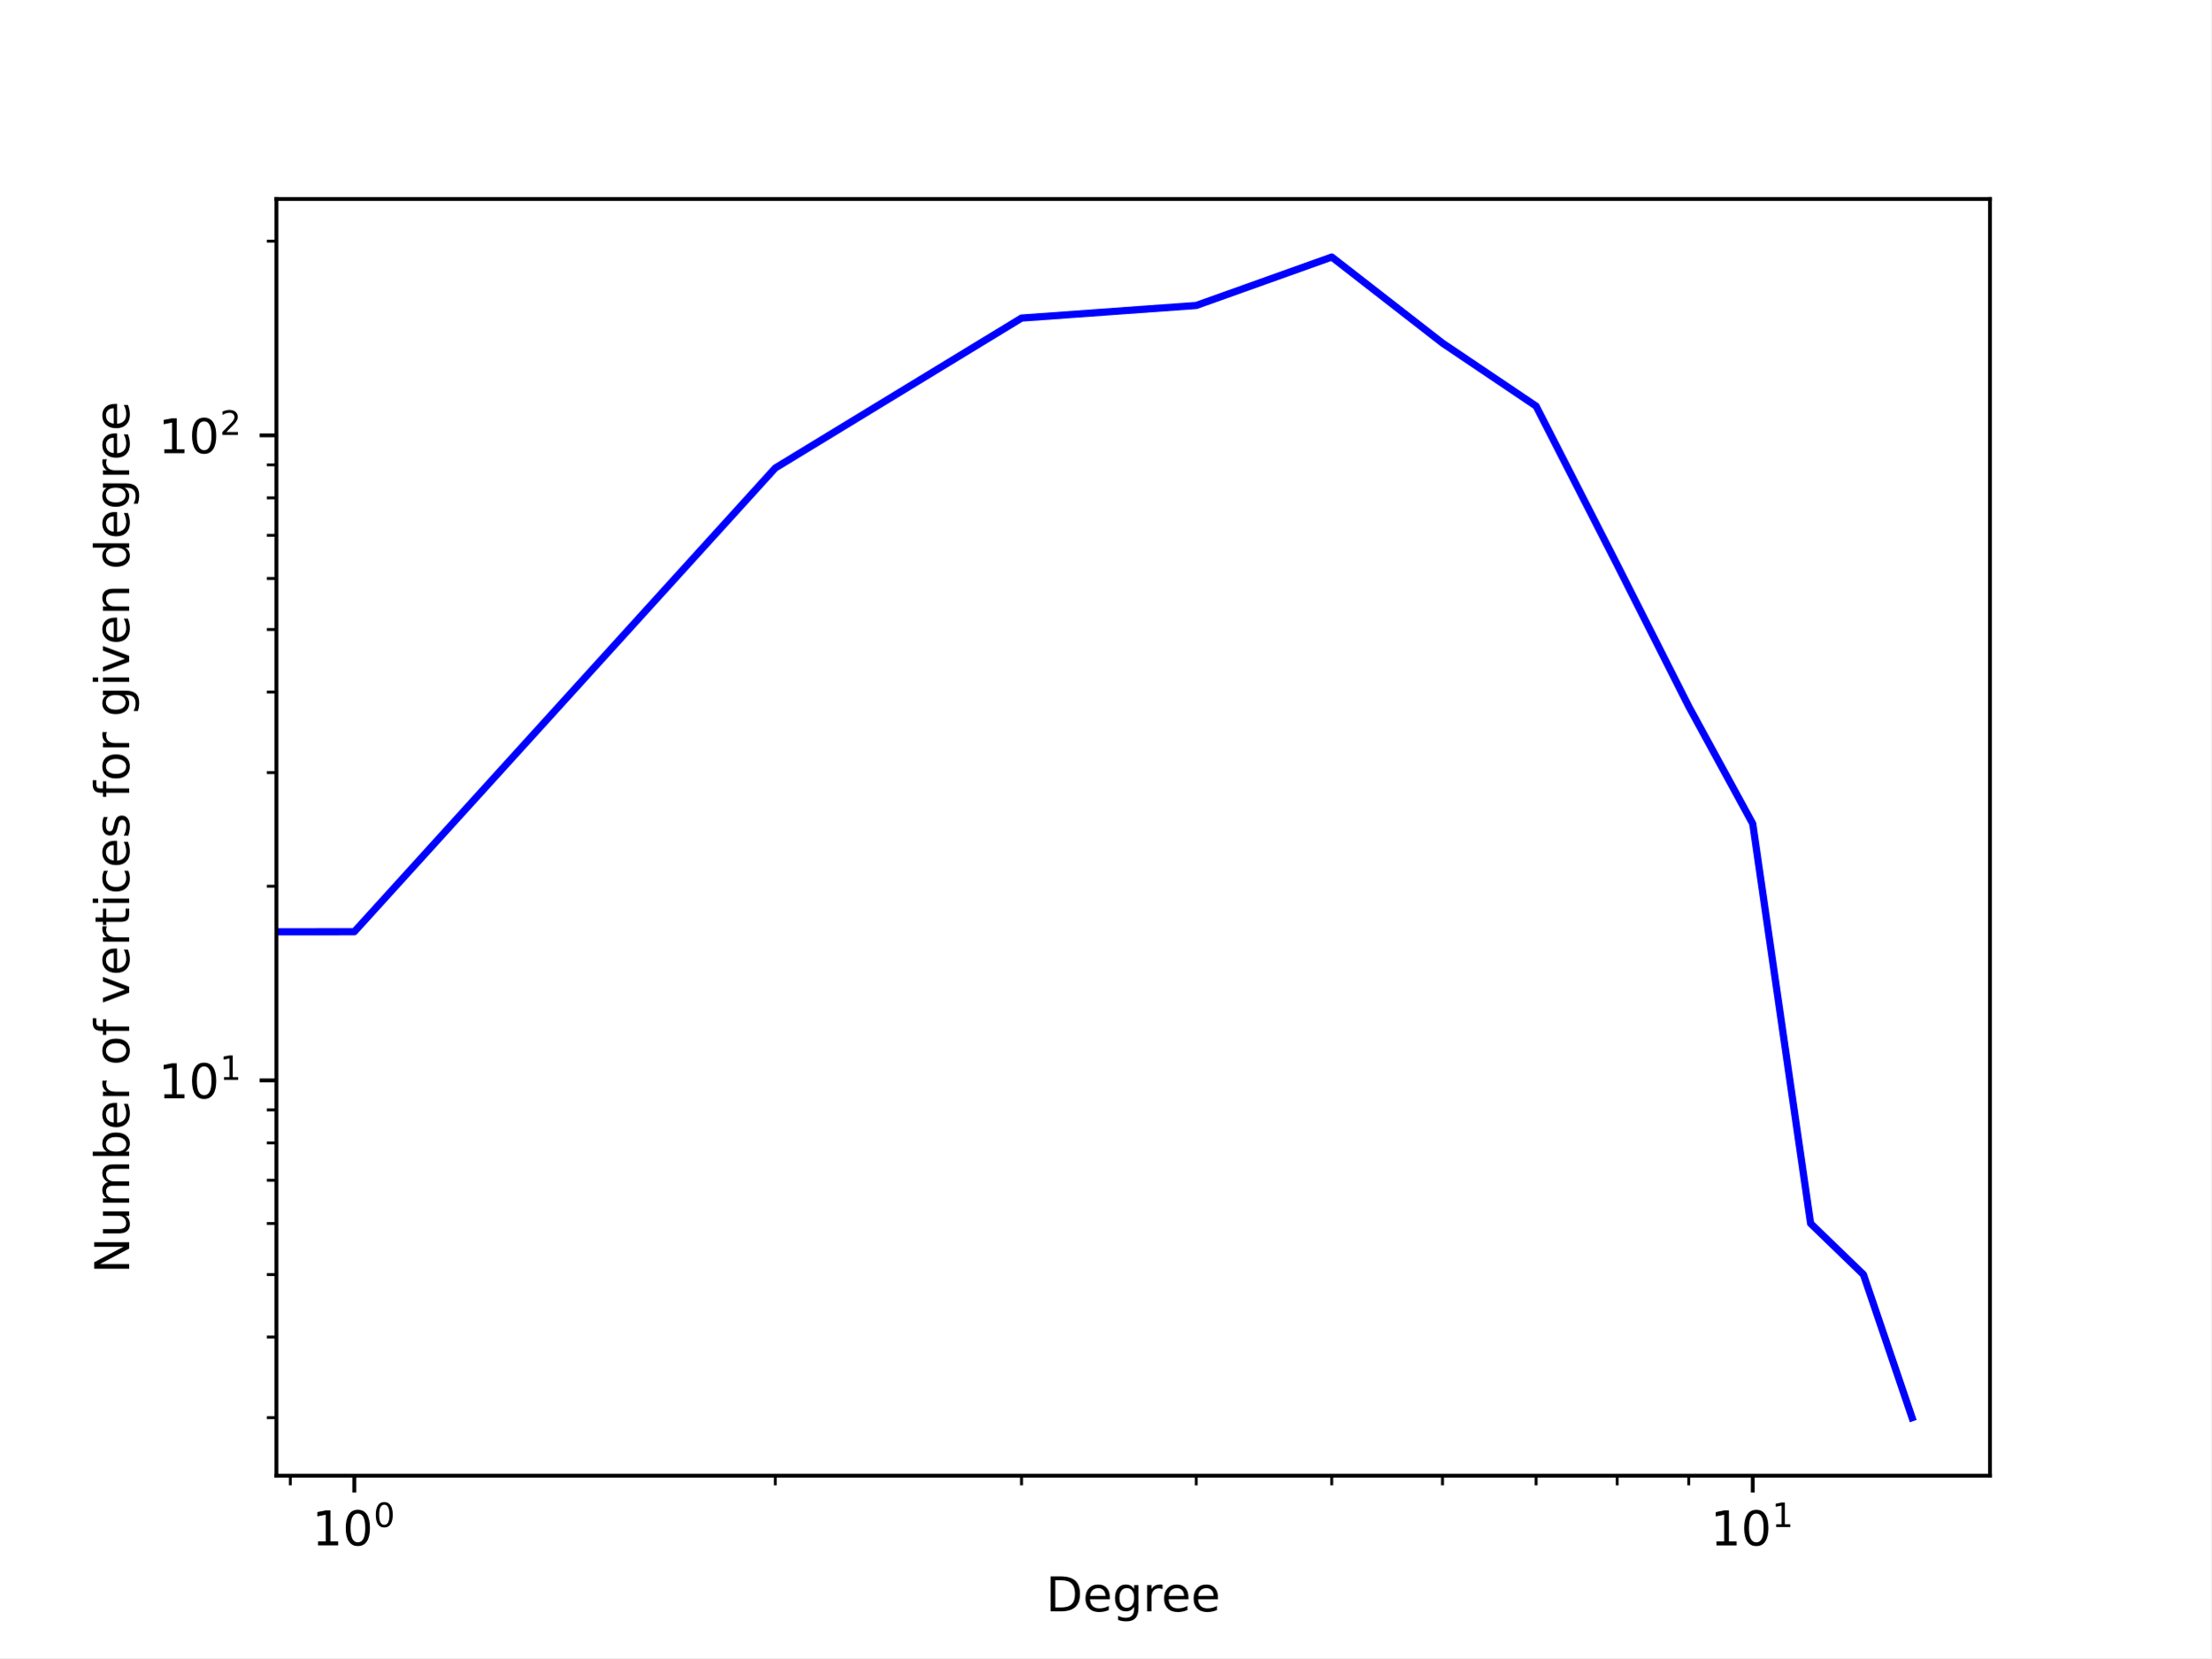
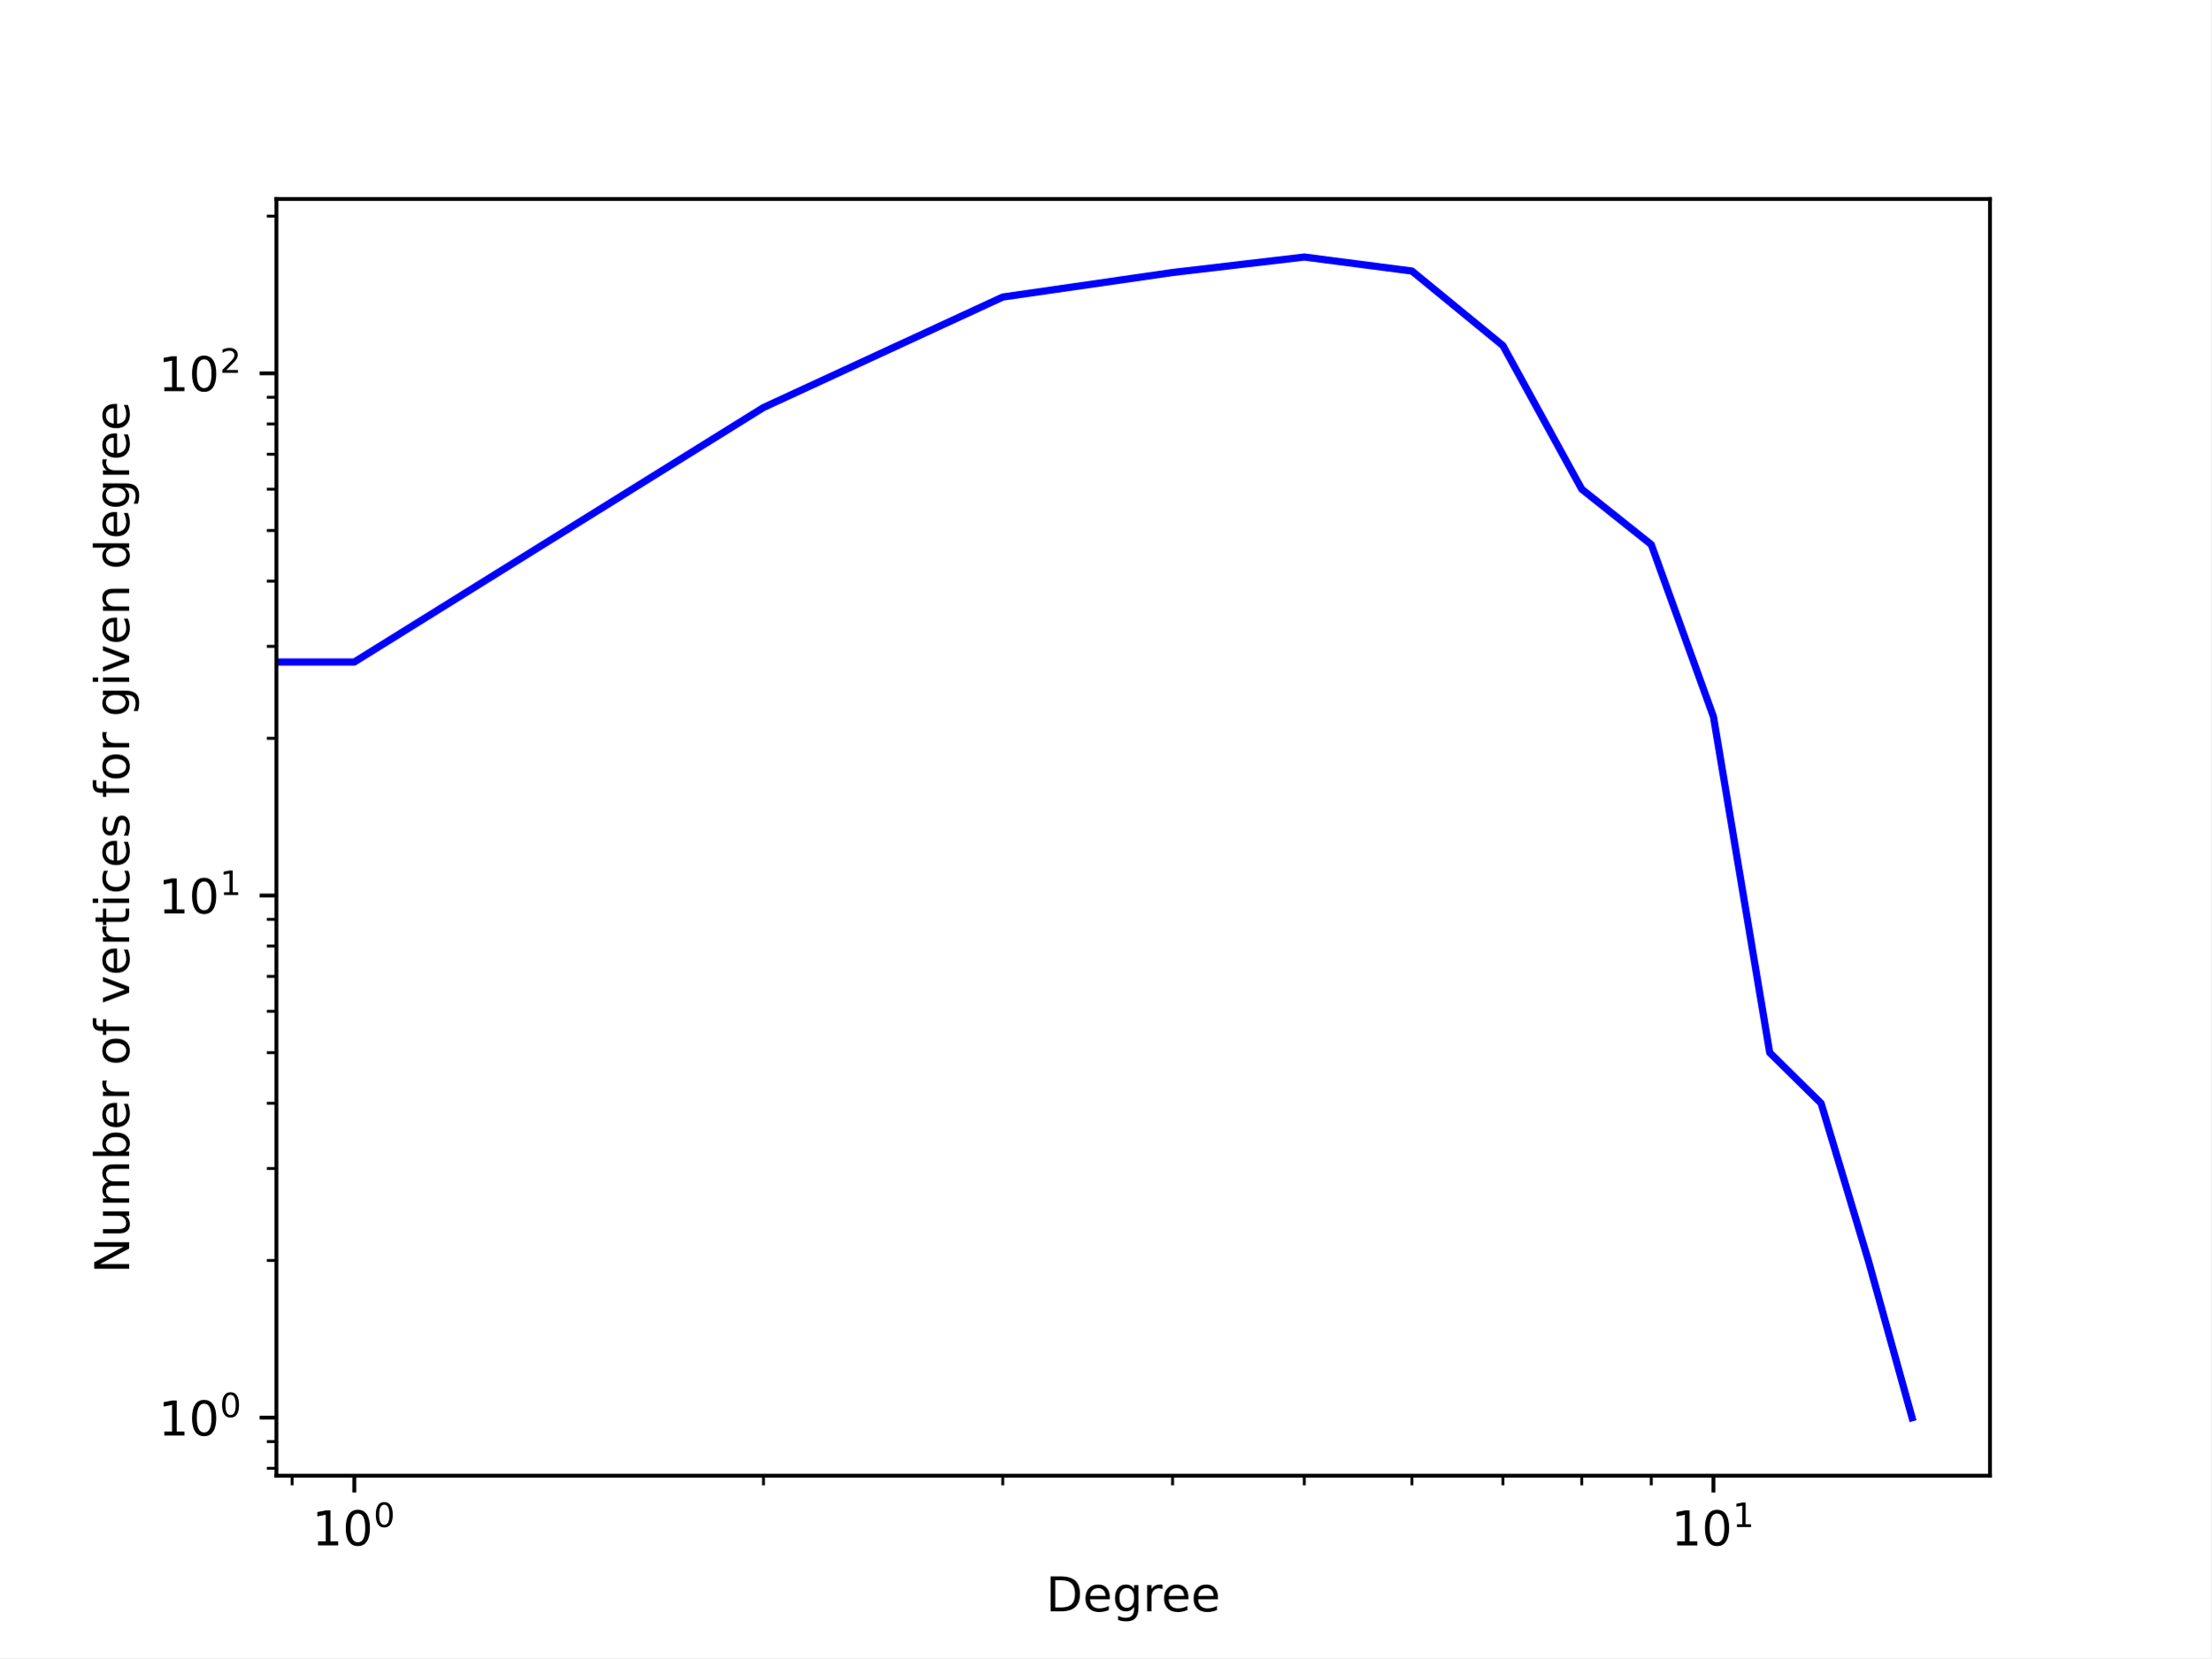
<svg xmlns="http://www.w3.org/2000/svg" xmlns:xlink="http://www.w3.org/1999/xlink" height="345.6pt" version="1.1" viewBox="0 0 460.8 345.6" width="460.8pt">
  <defs>
    <style type="text/css">*{stroke-linecap:butt;stroke-linejoin:round;}</style>
  </defs>
  <g id="figure_1">
    <g id="patch_1">
      <path d="M 0 345.6  L 460.8 345.6  L 460.8 0  L 0 0  z " style="fill:#ffffff;" />
    </g>
    <g id="axes_1">
      <g id="patch_2">
        <path d="M 57.6 307.584  L 414.72 307.584  L 414.72 41.472  L 57.6 41.472  z " style="fill:#ffffff;" />
      </g>
      <g id="matplotlib.axis_1">
        <g id="xtick_1">
          <g id="line2d_1">
            <defs>
-               <path d="M 0 0  L 0 3.5  " id="m9bf9d0bf3f" style="stroke:#000000;stroke-width:0.8;" />
-             </defs>
-             <g>
-               <use style="stroke:#000000;stroke-width:0.8;" x="73.833" xlink:href="#m9bf9d0bf3f" y="307.584" />
+               <path d="M 0 0  L 0 3.5  " id="me3c2d00aec" style="stroke:#000000;stroke-width:0.8;" />
+             </defs>
+             <g>
+               <use style="stroke:#000000;stroke-width:0.8;" x="73.833" xlink:href="#me3c2d00aec" y="307.584" />
            </g>
          </g>
          <g id="text_1">
            <g transform="translate(65.03273 322.1824)scale(0.1 -0.1)">
              <defs>
                <path d="M 794 531  L 1825 531  L 1825 4091  L 703 3866  L 703 4441  L 1819 4666  L 2450 4666  L 2450 531  L 3481 531  L 3481 0  L 794 0  L 794 531  z " id="DejaVuSans-31" transform="scale(0.015625)" />
                <path d="M 2034 4250  Q 1547 4250 1301 3770  Q 1056 3291 1056 2328  Q 1056 1369 1301 889  Q 1547 409 2034 409  Q 2525 409 2770 889  Q 3016 1369 3016 2328  Q 3016 3291 2770 3770  Q 2525 4250 2034 4250  z M 2034 4750  Q 2819 4750 3233 4129  Q 3647 3509 3647 2328  Q 3647 1150 3233 529  Q 2819 -91 2034 -91  Q 1250 -91 836 529  Q 422 1150 422 2328  Q 422 3509 836 4129  Q 1250 4750 2034 4750  z " id="DejaVuSans-30" transform="scale(0.015625)" />
              </defs>
              <use transform="translate(0 0.765625)" xlink:href="#DejaVuSans-31" />
              <use transform="translate(63.62305 0.765625)" xlink:href="#DejaVuSans-30" />
              <use transform="translate(128.2031 39.04688)scale(0.7)" xlink:href="#DejaVuSans-30" />
            </g>
          </g>
        </g>
        <g id="xtick_2">
          <g id="line2d_2">
            <g>
-               <use style="stroke:#000000;stroke-width:0.8;" x="365.279" xlink:href="#m9bf9d0bf3f" y="307.584" />
+               <use style="stroke:#000000;stroke-width:0.8;" x="357.095" xlink:href="#me3c2d00aec" y="307.584" />
            </g>
          </g>
          <g id="text_2">
-             <g transform="translate(356.4789 322.1824)scale(0.1 -0.1)">
+             <g transform="translate(348.2948 322.1824)scale(0.1 -0.1)">
              <use transform="translate(0 0.684375)" xlink:href="#DejaVuSans-31" />
              <use transform="translate(63.62305 0.684375)" xlink:href="#DejaVuSans-30" />
              <use transform="translate(128.2031 38.96563)scale(0.7)" xlink:href="#DejaVuSans-31" />
            </g>
          </g>
        </g>
        <g id="xtick_3">
          <g id="line2d_3">
            <defs>
-               <path d="M 0 0  L 0 2  " id="m8a10b8233a" style="stroke:#000000;stroke-width:0.6;" />
-             </defs>
-             <g>
-               <use style="stroke:#000000;stroke-width:0.6;" x="60.497" xlink:href="#m8a10b8233a" y="307.584" />
+               <path d="M 0 0  L 0 2  " id="mcaa5cfcc73" style="stroke:#000000;stroke-width:0.6;" />
+             </defs>
+             <g>
+               <use style="stroke:#000000;stroke-width:0.6;" x="60.871" xlink:href="#mcaa5cfcc73" y="307.584" />
            </g>
          </g>
        </g>
        <g id="xtick_4">
          <g id="line2d_4">
            <g>
-               <use style="stroke:#000000;stroke-width:0.6;" x="161.567" xlink:href="#m8a10b8233a" y="307.584" />
+               <use style="stroke:#000000;stroke-width:0.6;" x="159.103" xlink:href="#mcaa5cfcc73" y="307.584" />
            </g>
          </g>
        </g>
        <g id="xtick_5">
          <g id="line2d_5">
            <g>
-               <use style="stroke:#000000;stroke-width:0.6;" x="212.888" xlink:href="#m8a10b8233a" y="307.584" />
+               <use style="stroke:#000000;stroke-width:0.6;" x="208.983" xlink:href="#mcaa5cfcc73" y="307.584" />
            </g>
          </g>
        </g>
        <g id="xtick_6">
          <g id="line2d_6">
            <g>
-               <use style="stroke:#000000;stroke-width:0.6;" x="249.301" xlink:href="#m8a10b8233a" y="307.584" />
+               <use style="stroke:#000000;stroke-width:0.6;" x="244.373" xlink:href="#mcaa5cfcc73" y="307.584" />
            </g>
          </g>
        </g>
        <g id="xtick_7">
          <g id="line2d_7">
            <g>
-               <use style="stroke:#000000;stroke-width:0.6;" x="277.545" xlink:href="#m8a10b8233a" y="307.584" />
+               <use style="stroke:#000000;stroke-width:0.6;" x="271.824" xlink:href="#mcaa5cfcc73" y="307.584" />
            </g>
          </g>
        </g>
        <g id="xtick_8">
          <g id="line2d_8">
            <g>
-               <use style="stroke:#000000;stroke-width:0.6;" x="300.622" xlink:href="#m8a10b8233a" y="307.584" />
+               <use style="stroke:#000000;stroke-width:0.6;" x="294.253" xlink:href="#mcaa5cfcc73" y="307.584" />
            </g>
          </g>
        </g>
        <g id="xtick_9">
          <g id="line2d_9">
            <g>
-               <use style="stroke:#000000;stroke-width:0.6;" x="320.133" xlink:href="#m8a10b8233a" y="307.584" />
+               <use style="stroke:#000000;stroke-width:0.6;" x="313.217" xlink:href="#mcaa5cfcc73" y="307.584" />
            </g>
          </g>
        </g>
        <g id="xtick_10">
          <g id="line2d_10">
            <g>
-               <use style="stroke:#000000;stroke-width:0.6;" x="337.035" xlink:href="#m8a10b8233a" y="307.584" />
+               <use style="stroke:#000000;stroke-width:0.6;" x="329.644" xlink:href="#mcaa5cfcc73" y="307.584" />
            </g>
          </g>
        </g>
        <g id="xtick_11">
          <g id="line2d_11">
            <g>
-               <use style="stroke:#000000;stroke-width:0.6;" x="351.943" xlink:href="#m8a10b8233a" y="307.584" />
+               <use style="stroke:#000000;stroke-width:0.6;" x="344.133" xlink:href="#mcaa5cfcc73" y="307.584" />
            </g>
          </g>
        </g>
        <g id="text_3">
          <g transform="translate(217.9631 335.8606)scale(0.1 -0.1)">
            <defs>
              <path d="M 1259 4147  L 1259 519  L 2022 519  Q 2988 519 3436 956  Q 3884 1394 3884 2338  Q 3884 3275 3436 3711  Q 2988 4147 2022 4147  L 1259 4147  z M 628 4666  L 1925 4666  Q 3281 4666 3915 4102  Q 4550 3538 4550 2338  Q 4550 1131 3912 565  Q 3275 0 1925 0  L 628 0  L 628 4666  z " id="DejaVuSans-44" transform="scale(0.015625)" />
              <path d="M 3597 1894  L 3597 1613  L 953 1613  Q 991 1019 1311 708  Q 1631 397 2203 397  Q 2534 397 2845 478  Q 3156 559 3463 722  L 3463 178  Q 3153 47 2828 -22  Q 2503 -91 2169 -91  Q 1331 -91 842 396  Q 353 884 353 1716  Q 353 2575 817 3079  Q 1281 3584 2069 3584  Q 2775 3584 3186 3129  Q 3597 2675 3597 1894  z M 3022 2063  Q 3016 2534 2758 2815  Q 2500 3097 2075 3097  Q 1594 3097 1305 2825  Q 1016 2553 972 2059  L 3022 2063  z " id="DejaVuSans-65" transform="scale(0.015625)" />
              <path d="M 2906 1791  Q 2906 2416 2648 2759  Q 2391 3103 1925 3103  Q 1463 3103 1205 2759  Q 947 2416 947 1791  Q 947 1169 1205 825  Q 1463 481 1925 481  Q 2391 481 2648 825  Q 2906 1169 2906 1791  z M 3481 434  Q 3481 -459 3084 -895  Q 2688 -1331 1869 -1331  Q 1566 -1331 1297 -1286  Q 1028 -1241 775 -1147  L 775 -588  Q 1028 -725 1275 -790  Q 1522 -856 1778 -856  Q 2344 -856 2625 -561  Q 2906 -266 2906 331  L 2906 616  Q 2728 306 2450 153  Q 2172 0 1784 0  Q 1141 0 747 490  Q 353 981 353 1791  Q 353 2603 747 3093  Q 1141 3584 1784 3584  Q 2172 3584 2450 3431  Q 2728 3278 2906 2969  L 2906 3500  L 3481 3500  L 3481 434  z " id="DejaVuSans-67" transform="scale(0.015625)" />
              <path d="M 2631 2963  Q 2534 3019 2420 3045  Q 2306 3072 2169 3072  Q 1681 3072 1420 2755  Q 1159 2438 1159 1844  L 1159 0  L 581 0  L 581 3500  L 1159 3500  L 1159 2956  Q 1341 3275 1631 3429  Q 1922 3584 2338 3584  Q 2397 3584 2469 3576  Q 2541 3569 2628 3553  L 2631 2963  z " id="DejaVuSans-72" transform="scale(0.015625)" />
            </defs>
            <use xlink:href="#DejaVuSans-44" />
            <use x="77.002" xlink:href="#DejaVuSans-65" />
            <use x="138.525" xlink:href="#DejaVuSans-67" />
            <use x="202.002" xlink:href="#DejaVuSans-72" />
            <use x="240.865" xlink:href="#DejaVuSans-65" />
            <use x="302.389" xlink:href="#DejaVuSans-65" />
          </g>
        </g>
      </g>
      <g id="matplotlib.axis_2">
        <g id="ytick_1">
          <g id="line2d_12">
            <defs>
-               <path d="M 0 0  L -3.5 0  " id="mb21e452183" style="stroke:#000000;stroke-width:0.8;" />
-             </defs>
-             <g>
-               <use style="stroke:#000000;stroke-width:0.8;" x="57.6" xlink:href="#mb21e452183" y="225.187" />
+               <path d="M 0 0  L -3.5 0  " id="me75f25acc9" style="stroke:#000000;stroke-width:0.8;" />
+             </defs>
+             <g>
+               <use style="stroke:#000000;stroke-width:0.8;" x="57.6" xlink:href="#me75f25acc9" y="295.488" />
            </g>
          </g>
          <g id="text_4">
-             <g transform="translate(33 228.9866)scale(0.1 -0.1)">
+             <g transform="translate(33 299.2872)scale(0.1 -0.1)">
+               <use transform="translate(0 0.765625)" xlink:href="#DejaVuSans-31" />
+               <use transform="translate(63.62305 0.765625)" xlink:href="#DejaVuSans-30" />
+               <use transform="translate(128.2031 39.04688)scale(0.7)" xlink:href="#DejaVuSans-30" />
+             </g>
+           </g>
+         </g>
+         <g id="ytick_2">
+           <g id="line2d_13">
+             <g>
+               <use style="stroke:#000000;stroke-width:0.8;" x="57.6" xlink:href="#me75f25acc9" y="186.648" />
+             </g>
+           </g>
+           <g id="text_5">
+             <g transform="translate(33 190.4474)scale(0.1 -0.1)">
              <use transform="translate(0 0.684375)" xlink:href="#DejaVuSans-31" />
              <use transform="translate(63.62305 0.684375)" xlink:href="#DejaVuSans-30" />
              <use transform="translate(128.2031 38.96563)scale(0.7)" xlink:href="#DejaVuSans-31" />
            </g>
          </g>
        </g>
-         <g id="ytick_2">
-           <g id="line2d_13">
-             <g>
-               <use style="stroke:#000000;stroke-width:0.8;" x="57.6" xlink:href="#mb21e452183" y="90.738" />
-             </g>
-           </g>
-           <g id="text_5">
-             <g transform="translate(33 94.5373)scale(0.1 -0.1)">
+         <g id="ytick_3">
+           <g id="line2d_14">
+             <g>
+               <use style="stroke:#000000;stroke-width:0.8;" x="57.6" xlink:href="#me75f25acc9" y="77.808" />
+             </g>
+           </g>
+           <g id="text_6">
+             <g transform="translate(33 81.60763)scale(0.1 -0.1)">
              <defs>
                <path d="M 1228 531  L 3431 531  L 3431 0  L 469 0  L 469 531  Q 828 903 1448 1529  Q 2069 2156 2228 2338  Q 2531 2678 2651 2914  Q 2772 3150 2772 3378  Q 2772 3750 2511 3984  Q 2250 4219 1831 4219  Q 1534 4219 1204 4116  Q 875 4013 500 3803  L 500 4441  Q 881 4594 1212 4672  Q 1544 4750 1819 4750  Q 2544 4750 2975 4387  Q 3406 4025 3406 3419  Q 3406 3131 3298 2873  Q 3191 2616 2906 2266  Q 2828 2175 2409 1742  Q 1991 1309 1228 531  z " id="DejaVuSans-32" transform="scale(0.015625)" />
              </defs>
              <use transform="translate(0 0.765625)" xlink:href="#DejaVuSans-31" />
              <use transform="translate(63.62305 0.765625)" xlink:href="#DejaVuSans-30" />
              <use transform="translate(128.2031 39.04688)scale(0.7)" xlink:href="#DejaVuSans-32" />
            </g>
          </g>
        </g>
-         <g id="ytick_3">
-           <g id="line2d_14">
-             <defs>
-               <path d="M 0 0  L -2 0  " id="m366ea24b00" style="stroke:#000000;stroke-width:0.6;" />
-             </defs>
-             <g>
-               <use style="stroke:#000000;stroke-width:0.6;" x="57.6" xlink:href="#m366ea24b00" y="295.488" />
-             </g>
-           </g>
-         </g>
        <g id="ytick_4">
          <g id="line2d_15">
-             <g>
-               <use style="stroke:#000000;stroke-width:0.6;" x="57.6" xlink:href="#m366ea24b00" y="278.69" />
+             <defs>
+               <path d="M 0 0  L -2 0  " id="m2bda984396" style="stroke:#000000;stroke-width:0.6;" />
+             </defs>
+             <g>
+               <use style="stroke:#000000;stroke-width:0.6;" x="57.6" xlink:href="#m2bda984396" y="306.036" />
            </g>
          </g>
        </g>
        <g id="ytick_5">
          <g id="line2d_16">
            <g>
-               <use style="stroke:#000000;stroke-width:0.6;" x="57.6" xlink:href="#m366ea24b00" y="265.661" />
+               <use style="stroke:#000000;stroke-width:0.6;" x="57.6" xlink:href="#m2bda984396" y="300.468" />
            </g>
          </g>
        </g>
        <g id="ytick_6">
          <g id="line2d_17">
            <g>
-               <use style="stroke:#000000;stroke-width:0.6;" x="57.6" xlink:href="#m366ea24b00" y="255.015" />
+               <use style="stroke:#000000;stroke-width:0.6;" x="57.6" xlink:href="#m2bda984396" y="262.724" />
            </g>
          </g>
        </g>
        <g id="ytick_7">
          <g id="line2d_18">
            <g>
-               <use style="stroke:#000000;stroke-width:0.6;" x="57.6" xlink:href="#m366ea24b00" y="246.014" />
+               <use style="stroke:#000000;stroke-width:0.6;" x="57.6" xlink:href="#m2bda984396" y="243.558" />
            </g>
          </g>
        </g>
        <g id="ytick_8">
          <g id="line2d_19">
            <g>
-               <use style="stroke:#000000;stroke-width:0.6;" x="57.6" xlink:href="#m366ea24b00" y="238.217" />
+               <use style="stroke:#000000;stroke-width:0.6;" x="57.6" xlink:href="#m2bda984396" y="229.96" />
            </g>
          </g>
        </g>
        <g id="ytick_9">
          <g id="line2d_20">
            <g>
-               <use style="stroke:#000000;stroke-width:0.6;" x="57.6" xlink:href="#m366ea24b00" y="231.339" />
+               <use style="stroke:#000000;stroke-width:0.6;" x="57.6" xlink:href="#m2bda984396" y="219.412" />
            </g>
          </g>
        </g>
        <g id="ytick_10">
          <g id="line2d_21">
            <g>
-               <use style="stroke:#000000;stroke-width:0.6;" x="57.6" xlink:href="#m366ea24b00" y="184.714" />
+               <use style="stroke:#000000;stroke-width:0.6;" x="57.6" xlink:href="#m2bda984396" y="210.794" />
            </g>
          </g>
        </g>
        <g id="ytick_11">
          <g id="line2d_22">
            <g>
-               <use style="stroke:#000000;stroke-width:0.6;" x="57.6" xlink:href="#m366ea24b00" y="161.039" />
+               <use style="stroke:#000000;stroke-width:0.6;" x="57.6" xlink:href="#m2bda984396" y="203.508" />
            </g>
          </g>
        </g>
        <g id="ytick_12">
          <g id="line2d_23">
            <g>
-               <use style="stroke:#000000;stroke-width:0.6;" x="57.6" xlink:href="#m366ea24b00" y="144.241" />
+               <use style="stroke:#000000;stroke-width:0.6;" x="57.6" xlink:href="#m2bda984396" y="197.196" />
            </g>
          </g>
        </g>
        <g id="ytick_13">
          <g id="line2d_24">
            <g>
-               <use style="stroke:#000000;stroke-width:0.6;" x="57.6" xlink:href="#m366ea24b00" y="131.211" />
+               <use style="stroke:#000000;stroke-width:0.6;" x="57.6" xlink:href="#m2bda984396" y="191.628" />
            </g>
          </g>
        </g>
        <g id="ytick_14">
          <g id="line2d_25">
            <g>
-               <use style="stroke:#000000;stroke-width:0.6;" x="57.6" xlink:href="#m366ea24b00" y="120.565" />
+               <use style="stroke:#000000;stroke-width:0.6;" x="57.6" xlink:href="#m2bda984396" y="153.884" />
            </g>
          </g>
        </g>
        <g id="ytick_15">
          <g id="line2d_26">
            <g>
-               <use style="stroke:#000000;stroke-width:0.6;" x="57.6" xlink:href="#m366ea24b00" y="111.565" />
+               <use style="stroke:#000000;stroke-width:0.6;" x="57.6" xlink:href="#m2bda984396" y="134.718" />
            </g>
          </g>
        </g>
        <g id="ytick_16">
          <g id="line2d_27">
            <g>
-               <use style="stroke:#000000;stroke-width:0.6;" x="57.6" xlink:href="#m366ea24b00" y="103.768" />
+               <use style="stroke:#000000;stroke-width:0.6;" x="57.6" xlink:href="#m2bda984396" y="121.12" />
            </g>
          </g>
        </g>
        <g id="ytick_17">
          <g id="line2d_28">
            <g>
-               <use style="stroke:#000000;stroke-width:0.6;" x="57.6" xlink:href="#m366ea24b00" y="96.89" />
+               <use style="stroke:#000000;stroke-width:0.6;" x="57.6" xlink:href="#m2bda984396" y="110.572" />
            </g>
          </g>
        </g>
        <g id="ytick_18">
          <g id="line2d_29">
            <g>
-               <use style="stroke:#000000;stroke-width:0.6;" x="57.6" xlink:href="#m366ea24b00" y="50.265" />
-             </g>
-           </g>
-         </g>
-         <g id="text_6">
+               <use style="stroke:#000000;stroke-width:0.6;" x="57.6" xlink:href="#m2bda984396" y="101.954" />
+             </g>
+           </g>
+         </g>
+         <g id="ytick_19">
+           <g id="line2d_30">
+             <g>
+               <use style="stroke:#000000;stroke-width:0.6;" x="57.6" xlink:href="#m2bda984396" y="94.668" />
+             </g>
+           </g>
+         </g>
+         <g id="ytick_20">
+           <g id="line2d_31">
+             <g>
+               <use style="stroke:#000000;stroke-width:0.6;" x="57.6" xlink:href="#m2bda984396" y="88.356" />
+             </g>
+           </g>
+         </g>
+         <g id="ytick_21">
+           <g id="line2d_32">
+             <g>
+               <use style="stroke:#000000;stroke-width:0.6;" x="57.6" xlink:href="#m2bda984396" y="82.789" />
+             </g>
+           </g>
+         </g>
+         <g id="ytick_22">
+           <g id="line2d_33">
+             <g>
+               <use style="stroke:#000000;stroke-width:0.6;" x="57.6" xlink:href="#m2bda984396" y="45.044" />
+             </g>
+           </g>
+         </g>
+         <g id="text_7">
          <g transform="translate(26.92031 265.4139)rotate(-90)scale(0.1 -0.1)">
            <defs>
              <path d="M 628 4666  L 1478 4666  L 3547 763  L 3547 4666  L 4159 4666  L 4159 0  L 3309 0  L 1241 3903  L 1241 0  L 628 0  L 628 4666  z " id="DejaVuSans-4e" transform="scale(0.015625)" />
              <path d="M 544 1381  L 544 3500  L 1119 3500  L 1119 1403  Q 1119 906 1312 657  Q 1506 409 1894 409  Q 2359 409 2629 706  Q 2900 1003 2900 1516  L 2900 3500  L 3475 3500  L 3475 0  L 2900 0  L 2900 538  Q 2691 219 2414 64  Q 2138 -91 1772 -91  Q 1169 -91 856 284  Q 544 659 544 1381  z M 1991 3584  L 1991 3584  z " id="DejaVuSans-75" transform="scale(0.015625)" />
              <path d="M 3328 2828  Q 3544 3216 3844 3400  Q 4144 3584 4550 3584  Q 5097 3584 5394 3201  Q 5691 2819 5691 2113  L 5691 0  L 5113 0  L 5113 2094  Q 5113 2597 4934 2840  Q 4756 3084 4391 3084  Q 3944 3084 3684 2787  Q 3425 2491 3425 1978  L 3425 0  L 2847 0  L 2847 2094  Q 2847 2600 2669 2842  Q 2491 3084 2119 3084  Q 1678 3084 1418 2786  Q 1159 2488 1159 1978  L 1159 0  L 581 0  L 581 3500  L 1159 3500  L 1159 2956  Q 1356 3278 1631 3431  Q 1906 3584 2284 3584  Q 2666 3584 2933 3390  Q 3200 3197 3328 2828  z " id="DejaVuSans-6d" transform="scale(0.015625)" />
              <path d="M 3116 1747  Q 3116 2381 2855 2742  Q 2594 3103 2138 3103  Q 1681 3103 1420 2742  Q 1159 2381 1159 1747  Q 1159 1113 1420 752  Q 1681 391 2138 391  Q 2594 391 2855 752  Q 3116 1113 3116 1747  z M 1159 2969  Q 1341 3281 1617 3432  Q 1894 3584 2278 3584  Q 2916 3584 3314 3078  Q 3713 2572 3713 1747  Q 3713 922 3314 415  Q 2916 -91 2278 -91  Q 1894 -91 1617 61  Q 1341 213 1159 525  L 1159 0  L 581 0  L 581 4863  L 1159 4863  L 1159 2969  z " id="DejaVuSans-62" transform="scale(0.015625)" />
              <path id="DejaVuSans-20" transform="scale(0.015625)" />
              <path d="M 1959 3097  Q 1497 3097 1228 2736  Q 959 2375 959 1747  Q 959 1119 1226 758  Q 1494 397 1959 397  Q 2419 397 2687 759  Q 2956 1122 2956 1747  Q 2956 2369 2687 2733  Q 2419 3097 1959 3097  z M 1959 3584  Q 2709 3584 3137 3096  Q 3566 2609 3566 1747  Q 3566 888 3137 398  Q 2709 -91 1959 -91  Q 1206 -91 779 398  Q 353 888 353 1747  Q 353 2609 779 3096  Q 1206 3584 1959 3584  z " id="DejaVuSans-6f" transform="scale(0.015625)" />
              <path d="M 2375 4863  L 2375 4384  L 1825 4384  Q 1516 4384 1395 4259  Q 1275 4134 1275 3809  L 1275 3500  L 2222 3500  L 2222 3053  L 1275 3053  L 1275 0  L 697 0  L 697 3053  L 147 3053  L 147 3500  L 697 3500  L 697 3744  Q 697 4328 969 4595  Q 1241 4863 1831 4863  L 2375 4863  z " id="DejaVuSans-66" transform="scale(0.015625)" />
              <path d="M 191 3500  L 800 3500  L 1894 563  L 2988 3500  L 3597 3500  L 2284 0  L 1503 0  L 191 3500  z " id="DejaVuSans-76" transform="scale(0.015625)" />
              <path d="M 1172 4494  L 1172 3500  L 2356 3500  L 2356 3053  L 1172 3053  L 1172 1153  Q 1172 725 1289 603  Q 1406 481 1766 481  L 2356 481  L 2356 0  L 1766 0  Q 1100 0 847 248  Q 594 497 594 1153  L 594 3053  L 172 3053  L 172 3500  L 594 3500  L 594 4494  L 1172 4494  z " id="DejaVuSans-74" transform="scale(0.015625)" />
              <path d="M 603 3500  L 1178 3500  L 1178 0  L 603 0  L 603 3500  z M 603 4863  L 1178 4863  L 1178 4134  L 603 4134  L 603 4863  z " id="DejaVuSans-69" transform="scale(0.015625)" />
              <path d="M 3122 3366  L 3122 2828  Q 2878 2963 2633 3030  Q 2388 3097 2138 3097  Q 1578 3097 1268 2742  Q 959 2388 959 1747  Q 959 1106 1268 751  Q 1578 397 2138 397  Q 2388 397 2633 464  Q 2878 531 3122 666  L 3122 134  Q 2881 22 2623 -34  Q 2366 -91 2075 -91  Q 1284 -91 818 406  Q 353 903 353 1747  Q 353 2603 823 3093  Q 1294 3584 2113 3584  Q 2378 3584 2631 3529  Q 2884 3475 3122 3366  z " id="DejaVuSans-63" transform="scale(0.015625)" />
              <path d="M 2834 3397  L 2834 2853  Q 2591 2978 2328 3040  Q 2066 3103 1784 3103  Q 1356 3103 1142 2972  Q 928 2841 928 2578  Q 928 2378 1081 2264  Q 1234 2150 1697 2047  L 1894 2003  Q 2506 1872 2764 1633  Q 3022 1394 3022 966  Q 3022 478 2636 193  Q 2250 -91 1575 -91  Q 1294 -91 989 -36  Q 684 19 347 128  L 347 722  Q 666 556 975 473  Q 1284 391 1588 391  Q 1994 391 2212 530  Q 2431 669 2431 922  Q 2431 1156 2273 1281  Q 2116 1406 1581 1522  L 1381 1569  Q 847 1681 609 1914  Q 372 2147 372 2553  Q 372 3047 722 3315  Q 1072 3584 1716 3584  Q 2034 3584 2315 3537  Q 2597 3491 2834 3397  z " id="DejaVuSans-73" transform="scale(0.015625)" />
              <path d="M 3513 2113  L 3513 0  L 2938 0  L 2938 2094  Q 2938 2591 2744 2837  Q 2550 3084 2163 3084  Q 1697 3084 1428 2787  Q 1159 2491 1159 1978  L 1159 0  L 581 0  L 581 3500  L 1159 3500  L 1159 2956  Q 1366 3272 1645 3428  Q 1925 3584 2291 3584  Q 2894 3584 3203 3211  Q 3513 2838 3513 2113  z " id="DejaVuSans-6e" transform="scale(0.015625)" />
              <path d="M 2906 2969  L 2906 4863  L 3481 4863  L 3481 0  L 2906 0  L 2906 525  Q 2725 213 2448 61  Q 2172 -91 1784 -91  Q 1150 -91 751 415  Q 353 922 353 1747  Q 353 2572 751 3078  Q 1150 3584 1784 3584  Q 2172 3584 2448 3432  Q 2725 3281 2906 2969  z M 947 1747  Q 947 1113 1208 752  Q 1469 391 1925 391  Q 2381 391 2643 752  Q 2906 1113 2906 1747  Q 2906 2381 2643 2742  Q 2381 3103 1925 3103  Q 1469 3103 1208 2742  Q 947 2381 947 1747  z " id="DejaVuSans-64" transform="scale(0.015625)" />
            </defs>
            <use xlink:href="#DejaVuSans-4e" />
            <use x="74.805" xlink:href="#DejaVuSans-75" />
            <use x="138.184" xlink:href="#DejaVuSans-6d" />
            <use x="235.596" xlink:href="#DejaVuSans-62" />
            <use x="299.072" xlink:href="#DejaVuSans-65" />
            <use x="360.596" xlink:href="#DejaVuSans-72" />
            <use x="401.709" xlink:href="#DejaVuSans-20" />
            <use x="433.496" xlink:href="#DejaVuSans-6f" />
            <use x="494.678" xlink:href="#DejaVuSans-66" />
            <use x="529.883" xlink:href="#DejaVuSans-20" />
            <use x="561.67" xlink:href="#DejaVuSans-76" />
            <use x="620.85" xlink:href="#DejaVuSans-65" />
            <use x="682.373" xlink:href="#DejaVuSans-72" />
            <use x="723.486" xlink:href="#DejaVuSans-74" />
            <use x="762.695" xlink:href="#DejaVuSans-69" />
            <use x="790.479" xlink:href="#DejaVuSans-63" />
            <use x="845.459" xlink:href="#DejaVuSans-65" />
            <use x="906.982" xlink:href="#DejaVuSans-73" />
            <use x="959.082" xlink:href="#DejaVuSans-20" />
            <use x="990.869" xlink:href="#DejaVuSans-66" />
            <use x="1026.074" xlink:href="#DejaVuSans-6f" />
            <use x="1087.256" xlink:href="#DejaVuSans-72" />
            <use x="1128.369" xlink:href="#DejaVuSans-20" />
            <use x="1160.156" xlink:href="#DejaVuSans-67" />
            <use x="1223.633" xlink:href="#DejaVuSans-69" />
            <use x="1251.416" xlink:href="#DejaVuSans-76" />
            <use x="1310.596" xlink:href="#DejaVuSans-65" />
            <use x="1372.119" xlink:href="#DejaVuSans-6e" />
            <use x="1435.498" xlink:href="#DejaVuSans-20" />
            <use x="1467.285" xlink:href="#DejaVuSans-64" />
            <use x="1530.762" xlink:href="#DejaVuSans-65" />
            <use x="1592.285" xlink:href="#DejaVuSans-67" />
            <use x="1655.762" xlink:href="#DejaVuSans-72" />
            <use x="1694.625" xlink:href="#DejaVuSans-65" />
            <use x="1756.148" xlink:href="#DejaVuSans-65" />
          </g>
        </g>
      </g>
-       <g id="line2d_30">
-         <path clip-path="url(#p83cbbd4d3c)" d="M -1 194.225  L 73.833 194.204  L 161.567 97.543  L 212.888 66.289  L 249.301 63.66  L 277.545 53.568  L 300.622 71.51  L 320.133 84.644  L 337.035 117.717  L 351.943 147.236  L 365.279 171.685  L 377.343 255.015  L 388.356 265.661  L 398.487 295.488  " style="fill:none;stroke:#0000ff;stroke-linecap:square;stroke-width:1.5;" />
+       <g id="line2d_34">
+         <path clip-path="url(#p60bbc7e9c5)" d="M -1 137.99  L 73.833 137.98  L 159.103 84.938  L 208.983 61.904  L 244.373 56.789  L 271.824 53.568  L 294.253 56.487  L 313.217 72.031  L 329.644 101.954  L 344.133 113.497  L 357.095 149.379  L 368.82 219.412  L 379.524 229.96  L 389.371 262.724  L 398.487 295.488  " style="fill:none;stroke:#0000ff;stroke-linecap:square;stroke-width:1.5;" />
      </g>
      <g id="patch_3">
        <path d="M 57.6 307.584  L 57.6 41.472  " style="fill:none;stroke:#000000;stroke-linecap:square;stroke-linejoin:miter;stroke-width:0.8;" />
      </g>
      <g id="patch_4">
        <path d="M 414.72 307.584  L 414.72 41.472  " style="fill:none;stroke:#000000;stroke-linecap:square;stroke-linejoin:miter;stroke-width:0.8;" />
      </g>
      <g id="patch_5">
        <path d="M 57.6 307.584  L 414.72 307.584  " style="fill:none;stroke:#000000;stroke-linecap:square;stroke-linejoin:miter;stroke-width:0.8;" />
      </g>
      <g id="patch_6">
        <path d="M 57.6 41.472  L 414.72 41.472  " style="fill:none;stroke:#000000;stroke-linecap:square;stroke-linejoin:miter;stroke-width:0.8;" />
      </g>
    </g>
  </g>
  <defs>
-     <clipPath id="p83cbbd4d3c">
+     <clipPath id="p60bbc7e9c5">
      <rect height="266.112" width="357.12" x="57.6" y="41.472" />
    </clipPath>
  </defs>
</svg>
